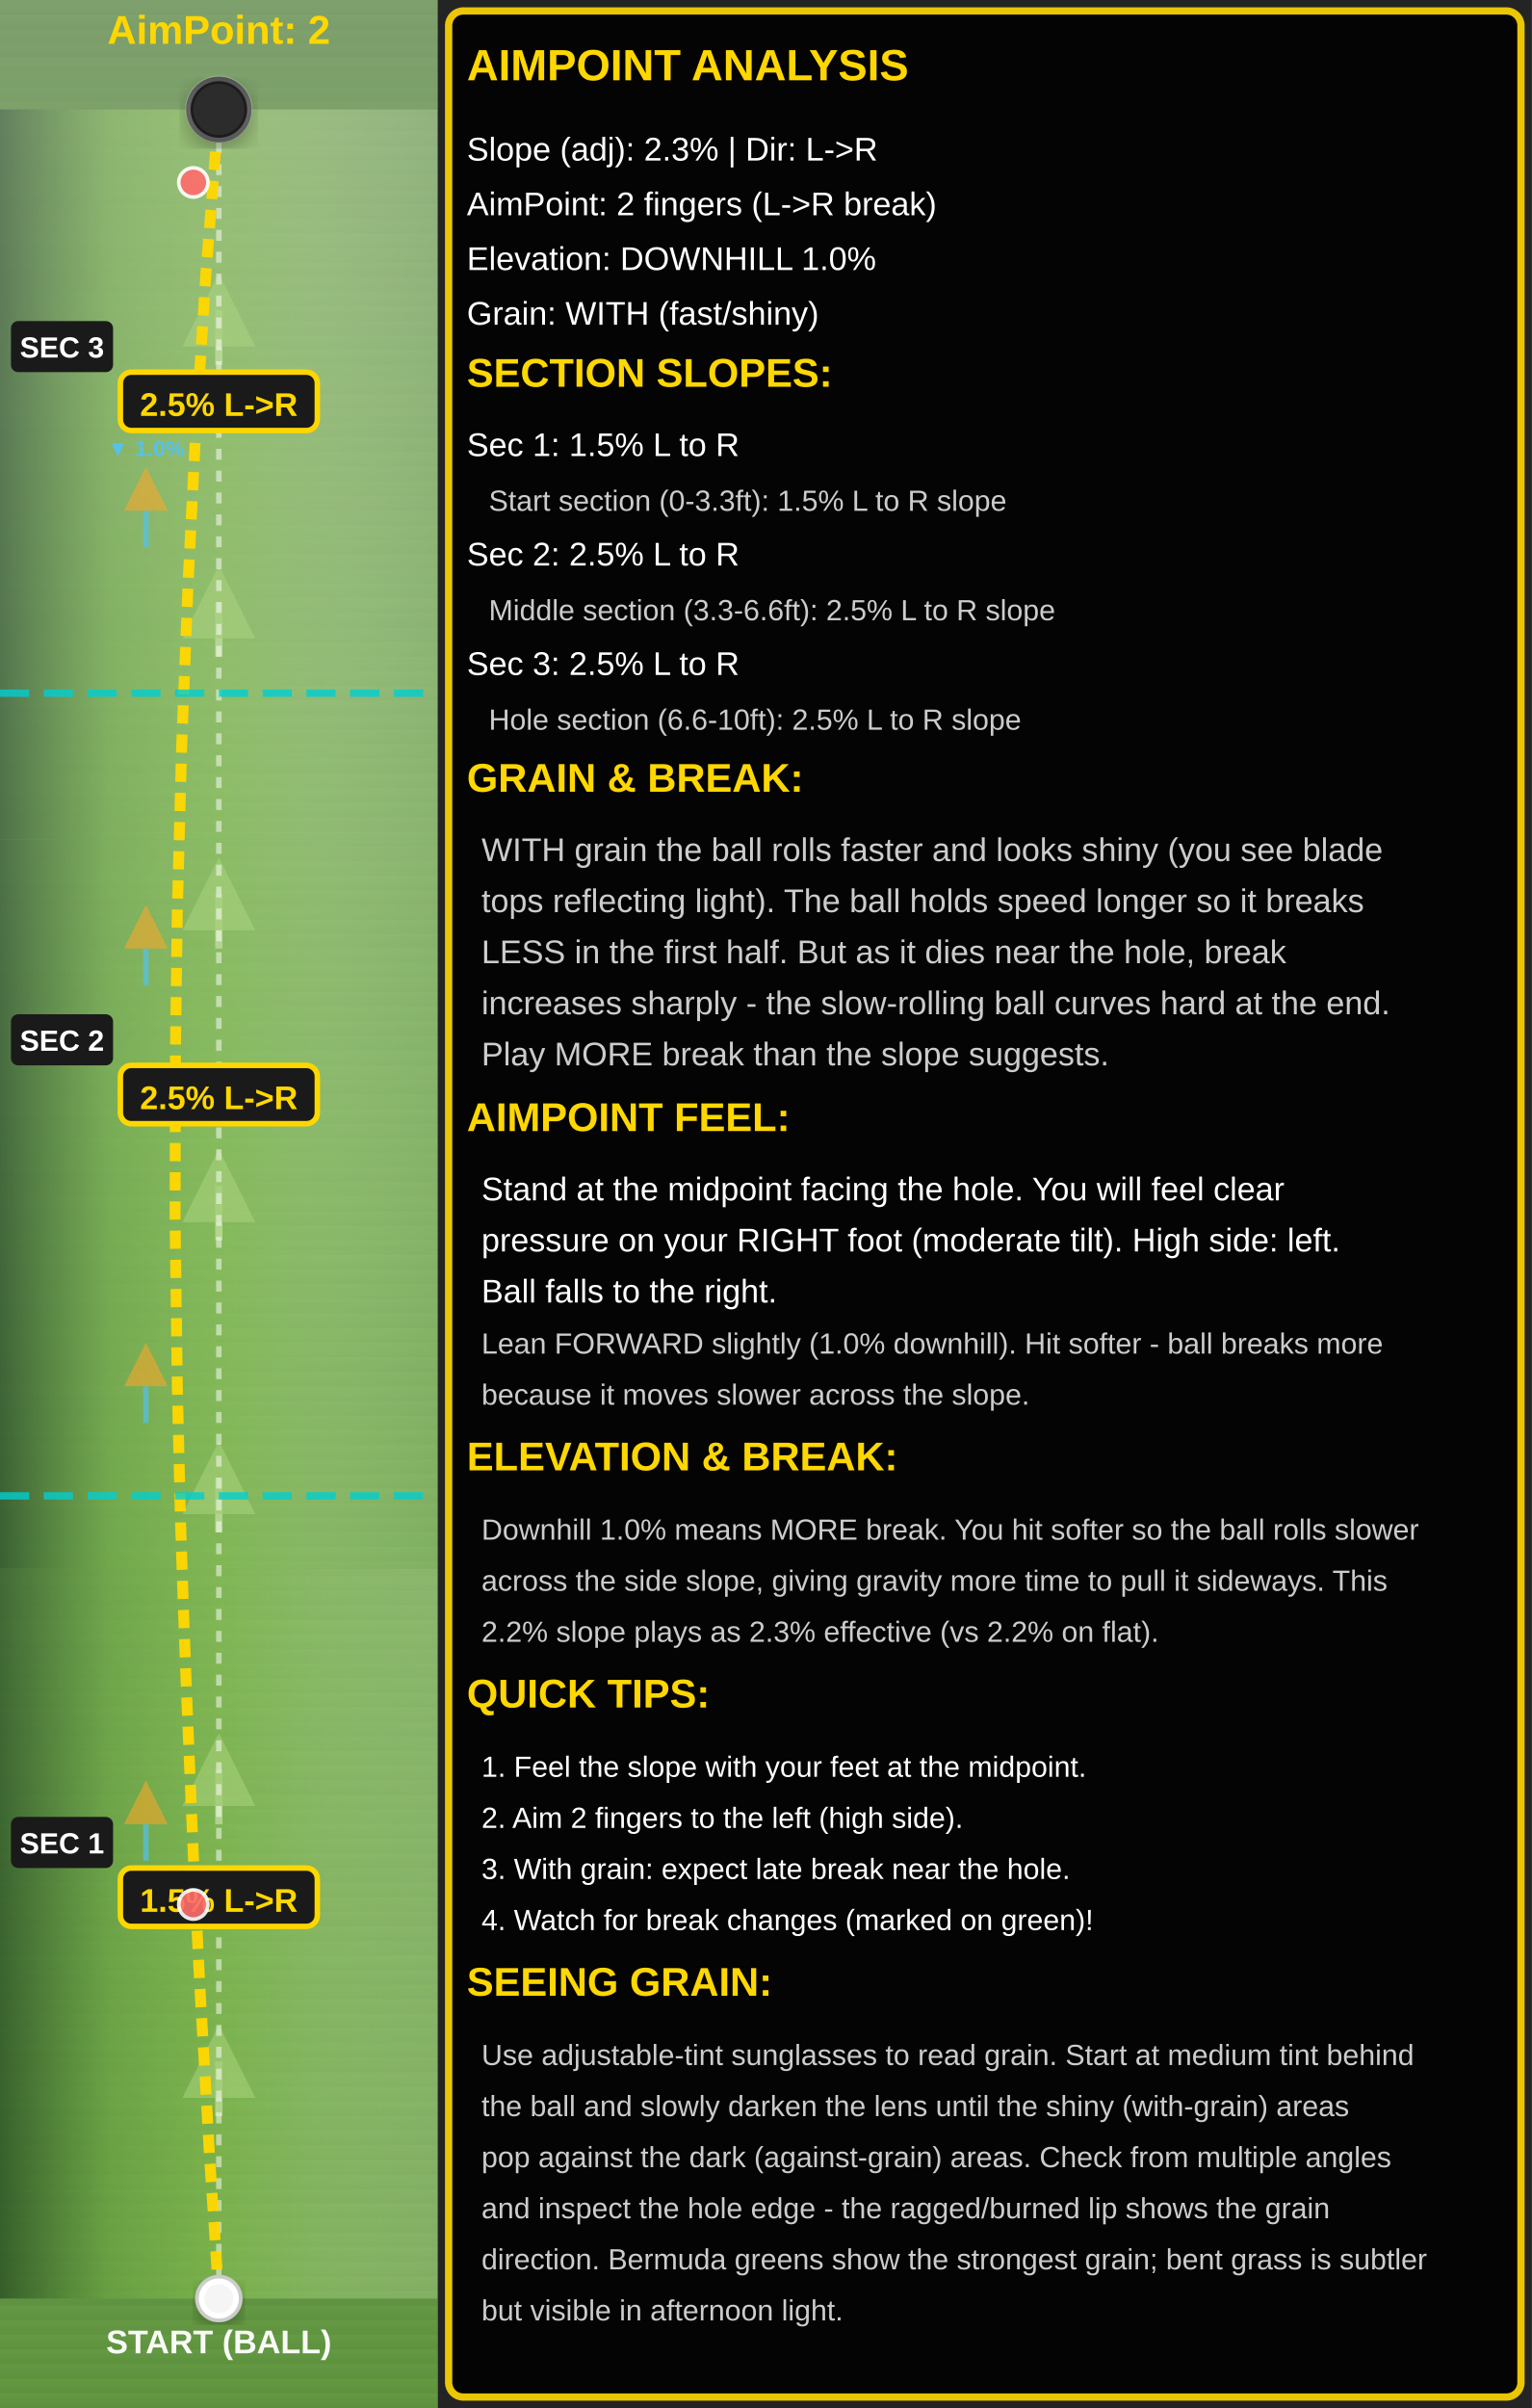
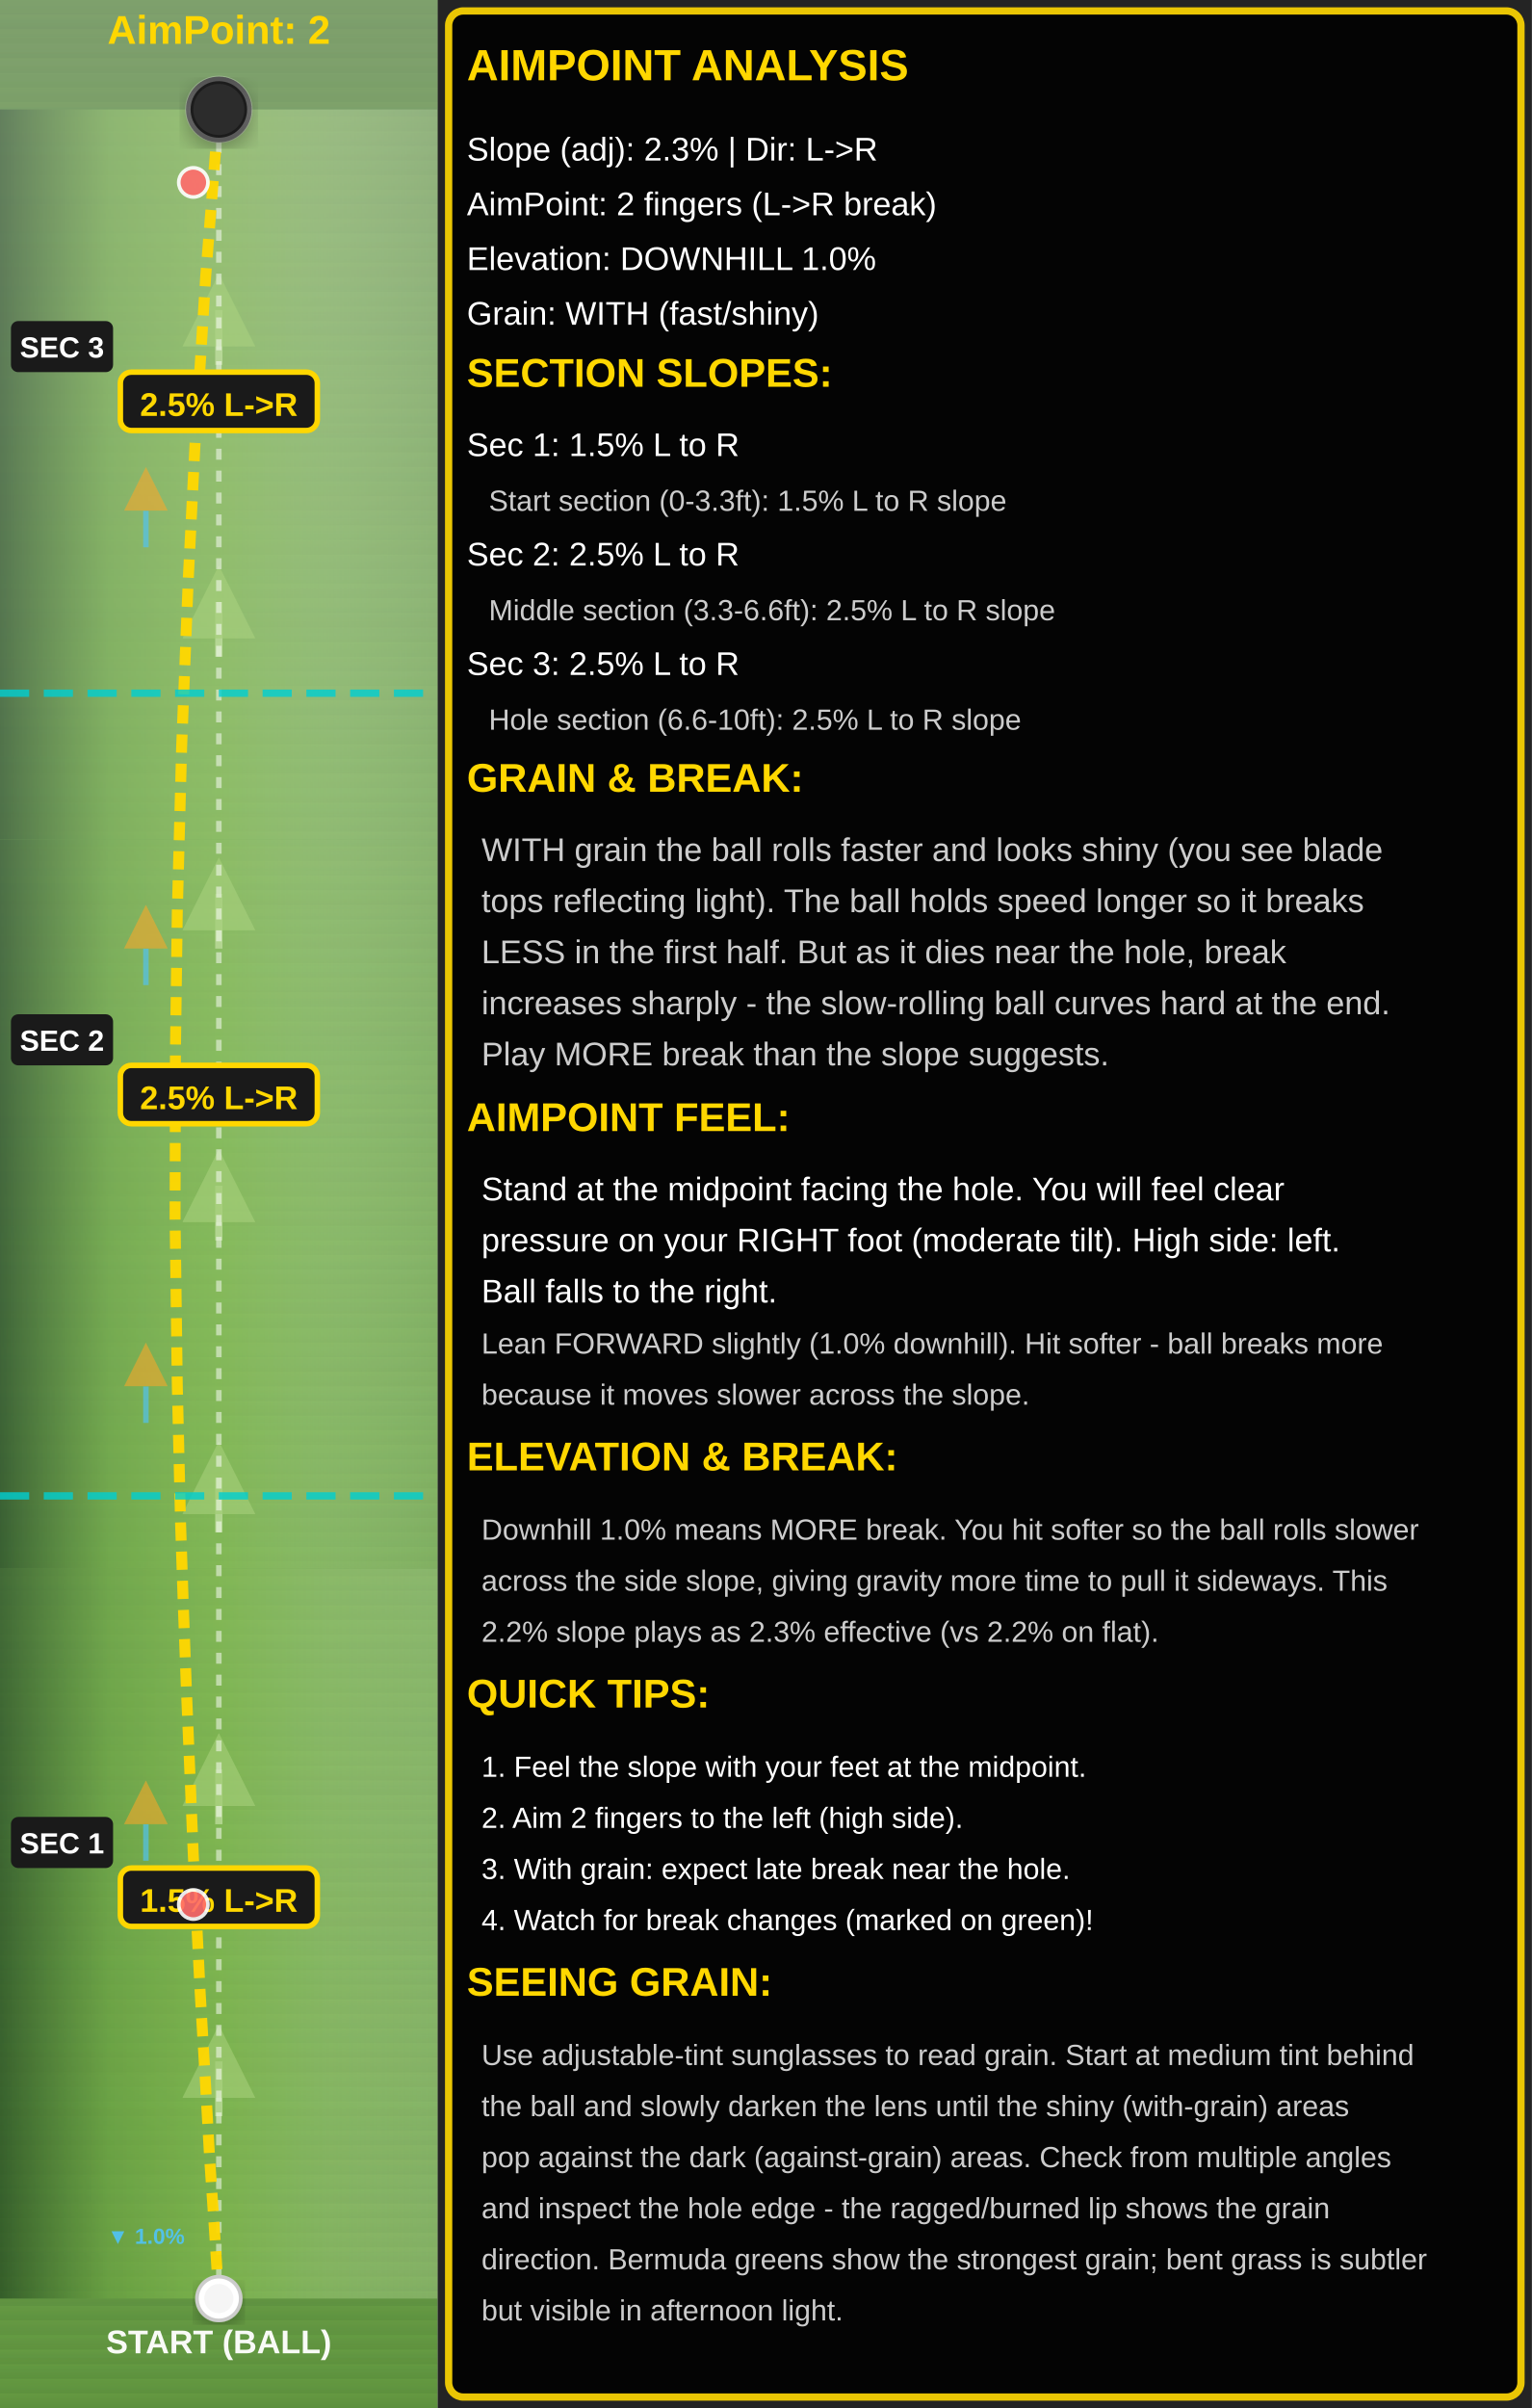
<svg xmlns="http://www.w3.org/2000/svg" width="420" height="660">
  <defs>
    <linearGradient id="baseGreen" x1="0%" y1="0%" x2="0%" y2="100%">
      <stop offset="0%" style="stop-color:#689F38;stop-opacity:1" />
      <stop offset="50%" style="stop-color:#558B2F;stop-opacity:1" />
      <stop offset="100%" style="stop-color:#4A7C27;stop-opacity:1" />
    </linearGradient>
    <linearGradient id="grainGradient" x1="0%" y1="0%" x2="0%" y2="100%">
      <stop offset="0%" style="stop-color:#E8F5E9;stop-opacity:0.6" />
      <stop offset="30%" style="stop-color:#C8E6C9;stop-opacity:0.5" />
      <stop offset="60%" style="stop-color:#A5D6A7;stop-opacity:0.35" />
      <stop offset="100%" style="stop-color:#81C784;stop-opacity:0.2" />
    </linearGradient>
    <linearGradient id="elevationGradient" x1="0%" y1="0%" x2="0%" y2="100%">
      <stop offset="0%" style="stop-color:#1B3D14;stop-opacity:0.67" />
      <stop offset="50%" style="stop-color:#689F38;stop-opacity:0.43" />
      <stop offset="100%" style="stop-color:#AED581;stop-opacity:0.20" />
    </linearGradient>
    <linearGradient id="breakGradientSec1" x1="0%" y1="0%" x2="100%" y2="0%">
      <stop offset="0%" style="stop-color:#1B3D14;stop-opacity:0.79" />
      <stop offset="25%" style="stop-color:#689F38;stop-opacity:0.682" />
      <stop offset="50%" style="stop-color:#8BC34A;stop-opacity:0.574" />
      <stop offset="75%" style="stop-color:#AED581;stop-opacity:0.466" />
      <stop offset="100%" style="stop-color:#C5E1A5;stop-opacity:0.358" />
    </linearGradient>
    <linearGradient id="breakGradientSec2" x1="0%" y1="0%" x2="100%" y2="0%">
      <stop offset="0%" style="stop-color:#1B3D14;stop-opacity:0.93" />
      <stop offset="25%" style="stop-color:#689F38;stop-opacity:0.761" />
      <stop offset="50%" style="stop-color:#8BC34A;stop-opacity:0.591" />
      <stop offset="75%" style="stop-color:#AED581;stop-opacity:0.422" />
      <stop offset="100%" style="stop-color:#C5E1A5;stop-opacity:0.253" />
    </linearGradient>
    <linearGradient id="breakGradientSec3" x1="0%" y1="0%" x2="100%" y2="0%">
      <stop offset="0%" style="stop-color:#1B3D14;stop-opacity:0.93" />
      <stop offset="25%" style="stop-color:#689F38;stop-opacity:0.761" />
      <stop offset="50%" style="stop-color:#8BC34A;stop-opacity:0.591" />
      <stop offset="75%" style="stop-color:#AED581;stop-opacity:0.422" />
      <stop offset="100%" style="stop-color:#C5E1A5;stop-opacity:0.253" />
    </linearGradient>
    <linearGradient id="holeGrainGradient" x1="50%" y1="0%" x2="50%" y2="100%">
      <stop offset="0%" style="stop-color:#FFFFFF;stop-opacity:0.3" />
      <stop offset="50%" style="stop-color:#CCCCCC;stop-opacity:0.5" />
      <stop offset="100%" style="stop-color:#999999;stop-opacity:0.6" />
    </linearGradient>
    <filter id="shadow">
      <feDropShadow dx="0" dy="2" stdDeviation="3" flood-opacity="0.3" />
    </filter>
    <marker id="arrowhead-grain" markerWidth="10" markerHeight="10" refX="5" refY="5" orient="auto">
      <polygon points="0,0 10,5 0,10" fill="#AED581" opacity="0.7" />
    </marker>
    <marker id="arrowhead-elev-up" markerWidth="8" markerHeight="8" refX="4" refY="8" orient="0">
      <polygon points="4,0 8,8 0,8" fill="#FFA726" opacity="0.85" />
    </marker>
    <marker id="arrowhead-elev-down" markerWidth="8" markerHeight="8" refX="4" refY="0" orient="0">
      <polygon points="0,0 8,0 4,8" fill="#4FC3F7" opacity="0.85" />
    </marker>
    <pattern id="grassTexture" x="0" y="0" width="4" height="4" patternUnits="userSpaceOnUse">
      <rect width="4" height="4" fill="url(#baseGreen)" opacity="0.95" />
      <line x1="0" y1="2" x2="4" y2="2" stroke="#5A9B3F" stroke-width="0.5" opacity="0.3" />
    </pattern>
  </defs>
  <rect width="120" height="660" fill="url(#baseGreen)" />
  <rect width="120" height="660" fill="url(#grassTexture)" opacity="0.3" />
  <rect width="120" height="660" fill="url(#elevationGradient)" opacity="0.7" />
  <rect x="0" y="430.0" width="120" height="200.0" fill="url(#breakGradientSec1)" opacity="1.0" />
  <rect x="0" y="230.0" width="120" height="200.0" fill="url(#breakGradientSec2)" opacity="1.0" />
  <rect x="0" y="30" width="120" height="200.0" fill="url(#breakGradientSec3)" opacity="1.0" />
  <rect width="120" height="660" fill="url(#grainGradient)" opacity="0.6" />
  <line x1="60.0" y1="100" x2="60.0" y2="85" stroke="#C5E1A5" stroke-width="2" opacity="0.7" marker-end="url(#arrowhead-grain)" />
  <line x1="60.0" y1="180" x2="60.0" y2="165" stroke="#C5E1A5" stroke-width="2" opacity="0.7" marker-end="url(#arrowhead-grain)" />
  <line x1="60.0" y1="260" x2="60.0" y2="245" stroke="#C5E1A5" stroke-width="2" opacity="0.7" marker-end="url(#arrowhead-grain)" />
  <line x1="60.0" y1="340" x2="60.0" y2="325" stroke="#C5E1A5" stroke-width="2" opacity="0.7" marker-end="url(#arrowhead-grain)" />
  <line x1="60.0" y1="420" x2="60.0" y2="405" stroke="#C5E1A5" stroke-width="2" opacity="0.7" marker-end="url(#arrowhead-grain)" />
  <line x1="60.0" y1="500" x2="60.0" y2="485" stroke="#C5E1A5" stroke-width="2" opacity="0.7" marker-end="url(#arrowhead-grain)" />
  <line x1="60.0" y1="580" x2="60.0" y2="565" stroke="#C5E1A5" stroke-width="2" opacity="0.7" marker-end="url(#arrowhead-grain)" />
  <line x1="40.0" y1="150" x2="40.0" y2="140" stroke="#4FC3F7" stroke-width="1.5" opacity="0.65" marker-end="url(#arrowhead-elev-up)" />
  <line x1="40.0" y1="270" x2="40.0" y2="260" stroke="#4FC3F7" stroke-width="1.5" opacity="0.65" marker-end="url(#arrowhead-elev-up)" />
  <line x1="40.0" y1="390" x2="40.0" y2="380" stroke="#4FC3F7" stroke-width="1.5" opacity="0.65" marker-end="url(#arrowhead-elev-up)" />
  <line x1="40.0" y1="510" x2="40.0" y2="500" stroke="#4FC3F7" stroke-width="1.5" opacity="0.65" marker-end="url(#arrowhead-elev-up)" />
-   <text x="40.0" y="125" font-family="Arial, sans-serif" font-size="6" fill="#4FC3F7" text-anchor="middle" font-weight="bold" opacity="0.9">▼ 1.0%</text>
+   <text x="40.0" y="615" font-family="Arial, sans-serif" font-size="6" fill="#4FC3F7" text-anchor="middle" font-weight="bold" opacity="0.9">▼ 1.0%</text>
  <line x1="60.0" y1="630" x2="60.0" y2="30.0" stroke="#FFFFFF" stroke-width="1.5" stroke-dasharray="3,3" opacity="0.5" />
  <path d="M 60.0 630.0 C 59.2 617.5, 58.4 604.6, 57.5 592.0 C 56.7 577.0, 55.8 561.5, 54.9 546.5 C 54.3 533.9, 53.6 521.0, 53.0 508.5 C 52.4 493.4, 51.7 477.9, 51.1 462.9 C 50.5 447.9, 50.0 432.4, 49.5 417.3 C 49.2 404.8, 48.9 391.9, 48.6 379.4 C 48.4 364.3, 48.2 348.8, 48.0 333.8 C 48.0 318.8, 48.1 303.3, 48.1 288.2 C 48.3 275.7, 48.4 262.8, 48.6 250.3 C 49.0 235.2, 49.4 219.7, 49.8 204.7 C 50.4 189.6, 51.0 174.2, 51.6 159.1 C 52.2 146.6, 52.9 133.7, 53.5 121.1 C 54.5 106.1, 55.5 90.6, 56.4 75.6 C 57.6 60.5, 58.8 45.0, 60.0 30.0" stroke="#FFD700" stroke-width="3" fill="none" stroke-dasharray="5,3" opacity="0.95" />
  <line x1="0" y1="410.0" x2="120" y2="410.0" stroke="#00CED1" stroke-width="2" opacity="0.8" stroke-dasharray="8,4" />
  <line x1="0" y1="190.0" x2="120" y2="190.0" stroke="#00CED1" stroke-width="2" opacity="0.8" stroke-dasharray="8,4" />
  <rect x="3" y="498.0" width="28" height="14" fill="#1A1A1A" rx="2" />
  <text x="17" y="508.0" font-family="Arial, sans-serif" font-size="8" fill="#FFFFFF" text-anchor="middle" font-weight="bold">SEC 1</text>
  <rect x="33.0" y="512.0" width="54" height="16" fill="#1A1A1A" rx="3" stroke="#FFD700" stroke-width="1.5" />
  <text x="60.0" y="524.0" font-family="Arial, sans-serif" font-size="9" fill="#FFD700" text-anchor="middle" font-weight="bold">1.5% L-&gt;R</text>
  <rect x="3" y="278.0" width="28" height="14" fill="#1A1A1A" rx="2" />
  <text x="17" y="288.0" font-family="Arial, sans-serif" font-size="8" fill="#FFFFFF" text-anchor="middle" font-weight="bold">SEC 2</text>
  <rect x="33.0" y="292.0" width="54" height="16" fill="#1A1A1A" rx="3" stroke="#FFD700" stroke-width="1.5" />
  <text x="60.0" y="304.0" font-family="Arial, sans-serif" font-size="9" fill="#FFD700" text-anchor="middle" font-weight="bold">2.5% L-&gt;R</text>
  <rect x="3" y="88.0" width="28" height="14" fill="#1A1A1A" rx="2" />
  <text x="17" y="98.0" font-family="Arial, sans-serif" font-size="8" fill="#FFFFFF" text-anchor="middle" font-weight="bold">SEC 3</text>
  <rect x="33.0" y="102.0" width="54" height="16" fill="#1A1A1A" rx="3" stroke="#FFD700" stroke-width="1.5" />
  <text x="60.0" y="114.0" font-family="Arial, sans-serif" font-size="9" fill="#FFD700" text-anchor="middle" font-weight="bold">2.5% L-&gt;R</text>
  <circle cx="53.008" cy="522" r="4" fill="#FF6B6B" opacity="0.9" stroke="#FFFFFF" stroke-width="1" />
  <circle cx="53.008" cy="50" r="4" fill="#FF6B6B" opacity="0.9" stroke="#FFFFFF" stroke-width="1" />
  <text x="60.0" y="12" font-family="Arial, sans-serif" font-size="11" fill="#FFD700" text-anchor="middle" font-weight="bold">AimPoint: 2</text>
  <circle cx="60.0" cy="30.0" r="9" fill="#1A1A1A" filter="url(#shadow)" />
  <circle cx="60.0" cy="30.0" r="7" fill="#2C2C2C" />
  <circle cx="60.0" cy="30.0" r="8.5" fill="none" stroke="url(#holeGrainGradient)" stroke-width="1.5" opacity="0.8" />
  <circle cx="60.0" cy="630" r="6" fill="#FFFFFF" stroke="#CCCCCC" stroke-width="1" filter="url(#shadow)" />
  <circle cx="60.0" cy="630" r="4" fill="#F5F5F5" />
  <text x="60.0" y="645" font-family="Arial, sans-serif" font-size="9" fill="#FFFFFF" text-anchor="middle" font-weight="bold" opacity="0.95">START (BALL)</text>
  <rect x="120" y="0" width="300" height="660" fill="#1A1A1A" opacity="0.95" />
  <rect x="123" y="3" width="294" height="654" fill="#000000" opacity="0.9" rx="4" stroke="#FFD700" stroke-width="2" />
  <text x="128" y="22" font-family="Arial, sans-serif" font-size="12" fill="#FFD700" font-weight="bold">AIMPOINT ANALYSIS</text>
  <text x="128" y="44" font-family="Arial, sans-serif" font-size="9" fill="#FFFFFF">Slope (adj): 2.3%  |  Dir: L-&gt;R</text>
  <text x="128" y="59" font-family="Arial, sans-serif" font-size="9" fill="#FFFFFF">AimPoint: 2 fingers (L-&gt;R break)</text>
  <text x="128" y="74" font-family="Arial, sans-serif" font-size="9" fill="#FFFFFF">Elevation: DOWNHILL 1.0%</text>
  <text x="128" y="89" font-family="Arial, sans-serif" font-size="9" fill="#FFFFFF">Grain: WITH (fast/shiny)</text>
  <text x="128" y="106" font-family="Arial, sans-serif" font-size="11" fill="#FFD700" font-weight="bold">SECTION SLOPES:</text>
  <text x="128" y="125" font-family="Arial, sans-serif" font-size="9" fill="#FFFFFF">Sec 1: 1.5% L to R</text>
  <text x="134" y="140" font-family="Arial, sans-serif" font-size="8" fill="#CCCCCC">Start section (0-3.3ft): 1.5% L to R slope</text>
  <text x="128" y="155" font-family="Arial, sans-serif" font-size="9" fill="#FFFFFF">Sec 2: 2.5% L to R</text>
  <text x="134" y="170" font-family="Arial, sans-serif" font-size="8" fill="#CCCCCC">Middle section (3.3-6.6ft): 2.5% L to R slope</text>
  <text x="128" y="185" font-family="Arial, sans-serif" font-size="9" fill="#FFFFFF">Sec 3: 2.5% L to R</text>
  <text x="134" y="200" font-family="Arial, sans-serif" font-size="8" fill="#CCCCCC">Hole section (6.6-10ft): 2.5% L to R slope</text>
  <text x="128" y="217" font-family="Arial, sans-serif" font-size="11" fill="#FFD700" font-weight="bold">GRAIN &amp; BREAK:</text>
  <text x="132" y="236" font-family="Arial, sans-serif" font-size="9" fill="#CCCCCC">WITH grain the ball rolls faster and looks shiny (you see blade</text>
  <text x="132" y="250" font-family="Arial, sans-serif" font-size="9" fill="#CCCCCC">tops reflecting light). The ball holds speed longer so it breaks</text>
  <text x="132" y="264" font-family="Arial, sans-serif" font-size="9" fill="#CCCCCC">LESS in the first half. But as it dies near the hole, break</text>
  <text x="132" y="278" font-family="Arial, sans-serif" font-size="9" fill="#CCCCCC">increases sharply - the slow-rolling ball curves hard at the end.</text>
  <text x="132" y="292" font-family="Arial, sans-serif" font-size="9" fill="#CCCCCC">Play MORE break than the slope suggests.</text>
  <text x="128" y="310" font-family="Arial, sans-serif" font-size="11" fill="#FFD700" font-weight="bold">AIMPOINT FEEL:</text>
  <text x="132" y="329" font-family="Arial, sans-serif" font-size="9" fill="#FFFFFF">Stand at the midpoint facing the hole. You will feel clear</text>
  <text x="132" y="343" font-family="Arial, sans-serif" font-size="9" fill="#FFFFFF">pressure on your RIGHT foot (moderate tilt). High side: left.</text>
  <text x="132" y="357" font-family="Arial, sans-serif" font-size="9" fill="#FFFFFF">Ball falls to the right.</text>
  <text x="132" y="371" font-family="Arial, sans-serif" font-size="8" fill="#CCCCCC">Lean FORWARD slightly (1.0% downhill). Hit softer - ball breaks more</text>
  <text x="132" y="385" font-family="Arial, sans-serif" font-size="8" fill="#CCCCCC">because it moves slower across the slope.</text>
  <text x="128" y="403" font-family="Arial, sans-serif" font-size="11" fill="#FFD700" font-weight="bold">ELEVATION &amp; BREAK:</text>
  <text x="132" y="422" font-family="Arial, sans-serif" font-size="8" fill="#CCCCCC">Downhill 1.0% means MORE break. You hit softer so the ball rolls slower</text>
  <text x="132" y="436" font-family="Arial, sans-serif" font-size="8" fill="#CCCCCC">across the side slope, giving gravity more time to pull it sideways. This</text>
  <text x="132" y="450" font-family="Arial, sans-serif" font-size="8" fill="#CCCCCC">2.2% slope plays as 2.3% effective (vs 2.2% on flat).</text>
  <text x="128" y="468" font-family="Arial, sans-serif" font-size="11" fill="#FFD700" font-weight="bold">QUICK TIPS:</text>
  <text x="132" y="487" font-family="Arial, sans-serif" font-size="8" fill="#FFFFFF">1. Feel the slope with your feet at the midpoint.</text>
  <text x="132" y="501" font-family="Arial, sans-serif" font-size="8" fill="#FFFFFF">2. Aim 2 fingers to the left (high side).</text>
  <text x="132" y="515" font-family="Arial, sans-serif" font-size="8" fill="#FFFFFF">3. With grain: expect late break near the hole.</text>
  <text x="132" y="529" font-family="Arial, sans-serif" font-size="8" fill="#FFFFFF">4. Watch for break changes (marked on green)!</text>
  <text x="128" y="547" font-family="Arial, sans-serif" font-size="11" fill="#FFD700" font-weight="bold">SEEING GRAIN:</text>
  <text x="132" y="566" font-family="Arial, sans-serif" font-size="8" fill="#CCCCCC">Use adjustable-tint sunglasses to read grain. Start at medium tint behind</text>
  <text x="132" y="580" font-family="Arial, sans-serif" font-size="8" fill="#CCCCCC">the ball and slowly darken the lens until the shiny (with-grain) areas</text>
  <text x="132" y="594" font-family="Arial, sans-serif" font-size="8" fill="#CCCCCC">pop against the dark (against-grain) areas. Check from multiple angles</text>
  <text x="132" y="608" font-family="Arial, sans-serif" font-size="8" fill="#CCCCCC">and inspect the hole edge - the ragged/burned lip shows the grain</text>
  <text x="132" y="622" font-family="Arial, sans-serif" font-size="8" fill="#CCCCCC">direction. Bermuda greens show the strongest grain; bent grass is subtler</text>
  <text x="132" y="636" font-family="Arial, sans-serif" font-size="8" fill="#CCCCCC">but visible in afternoon light.</text>
</svg>
